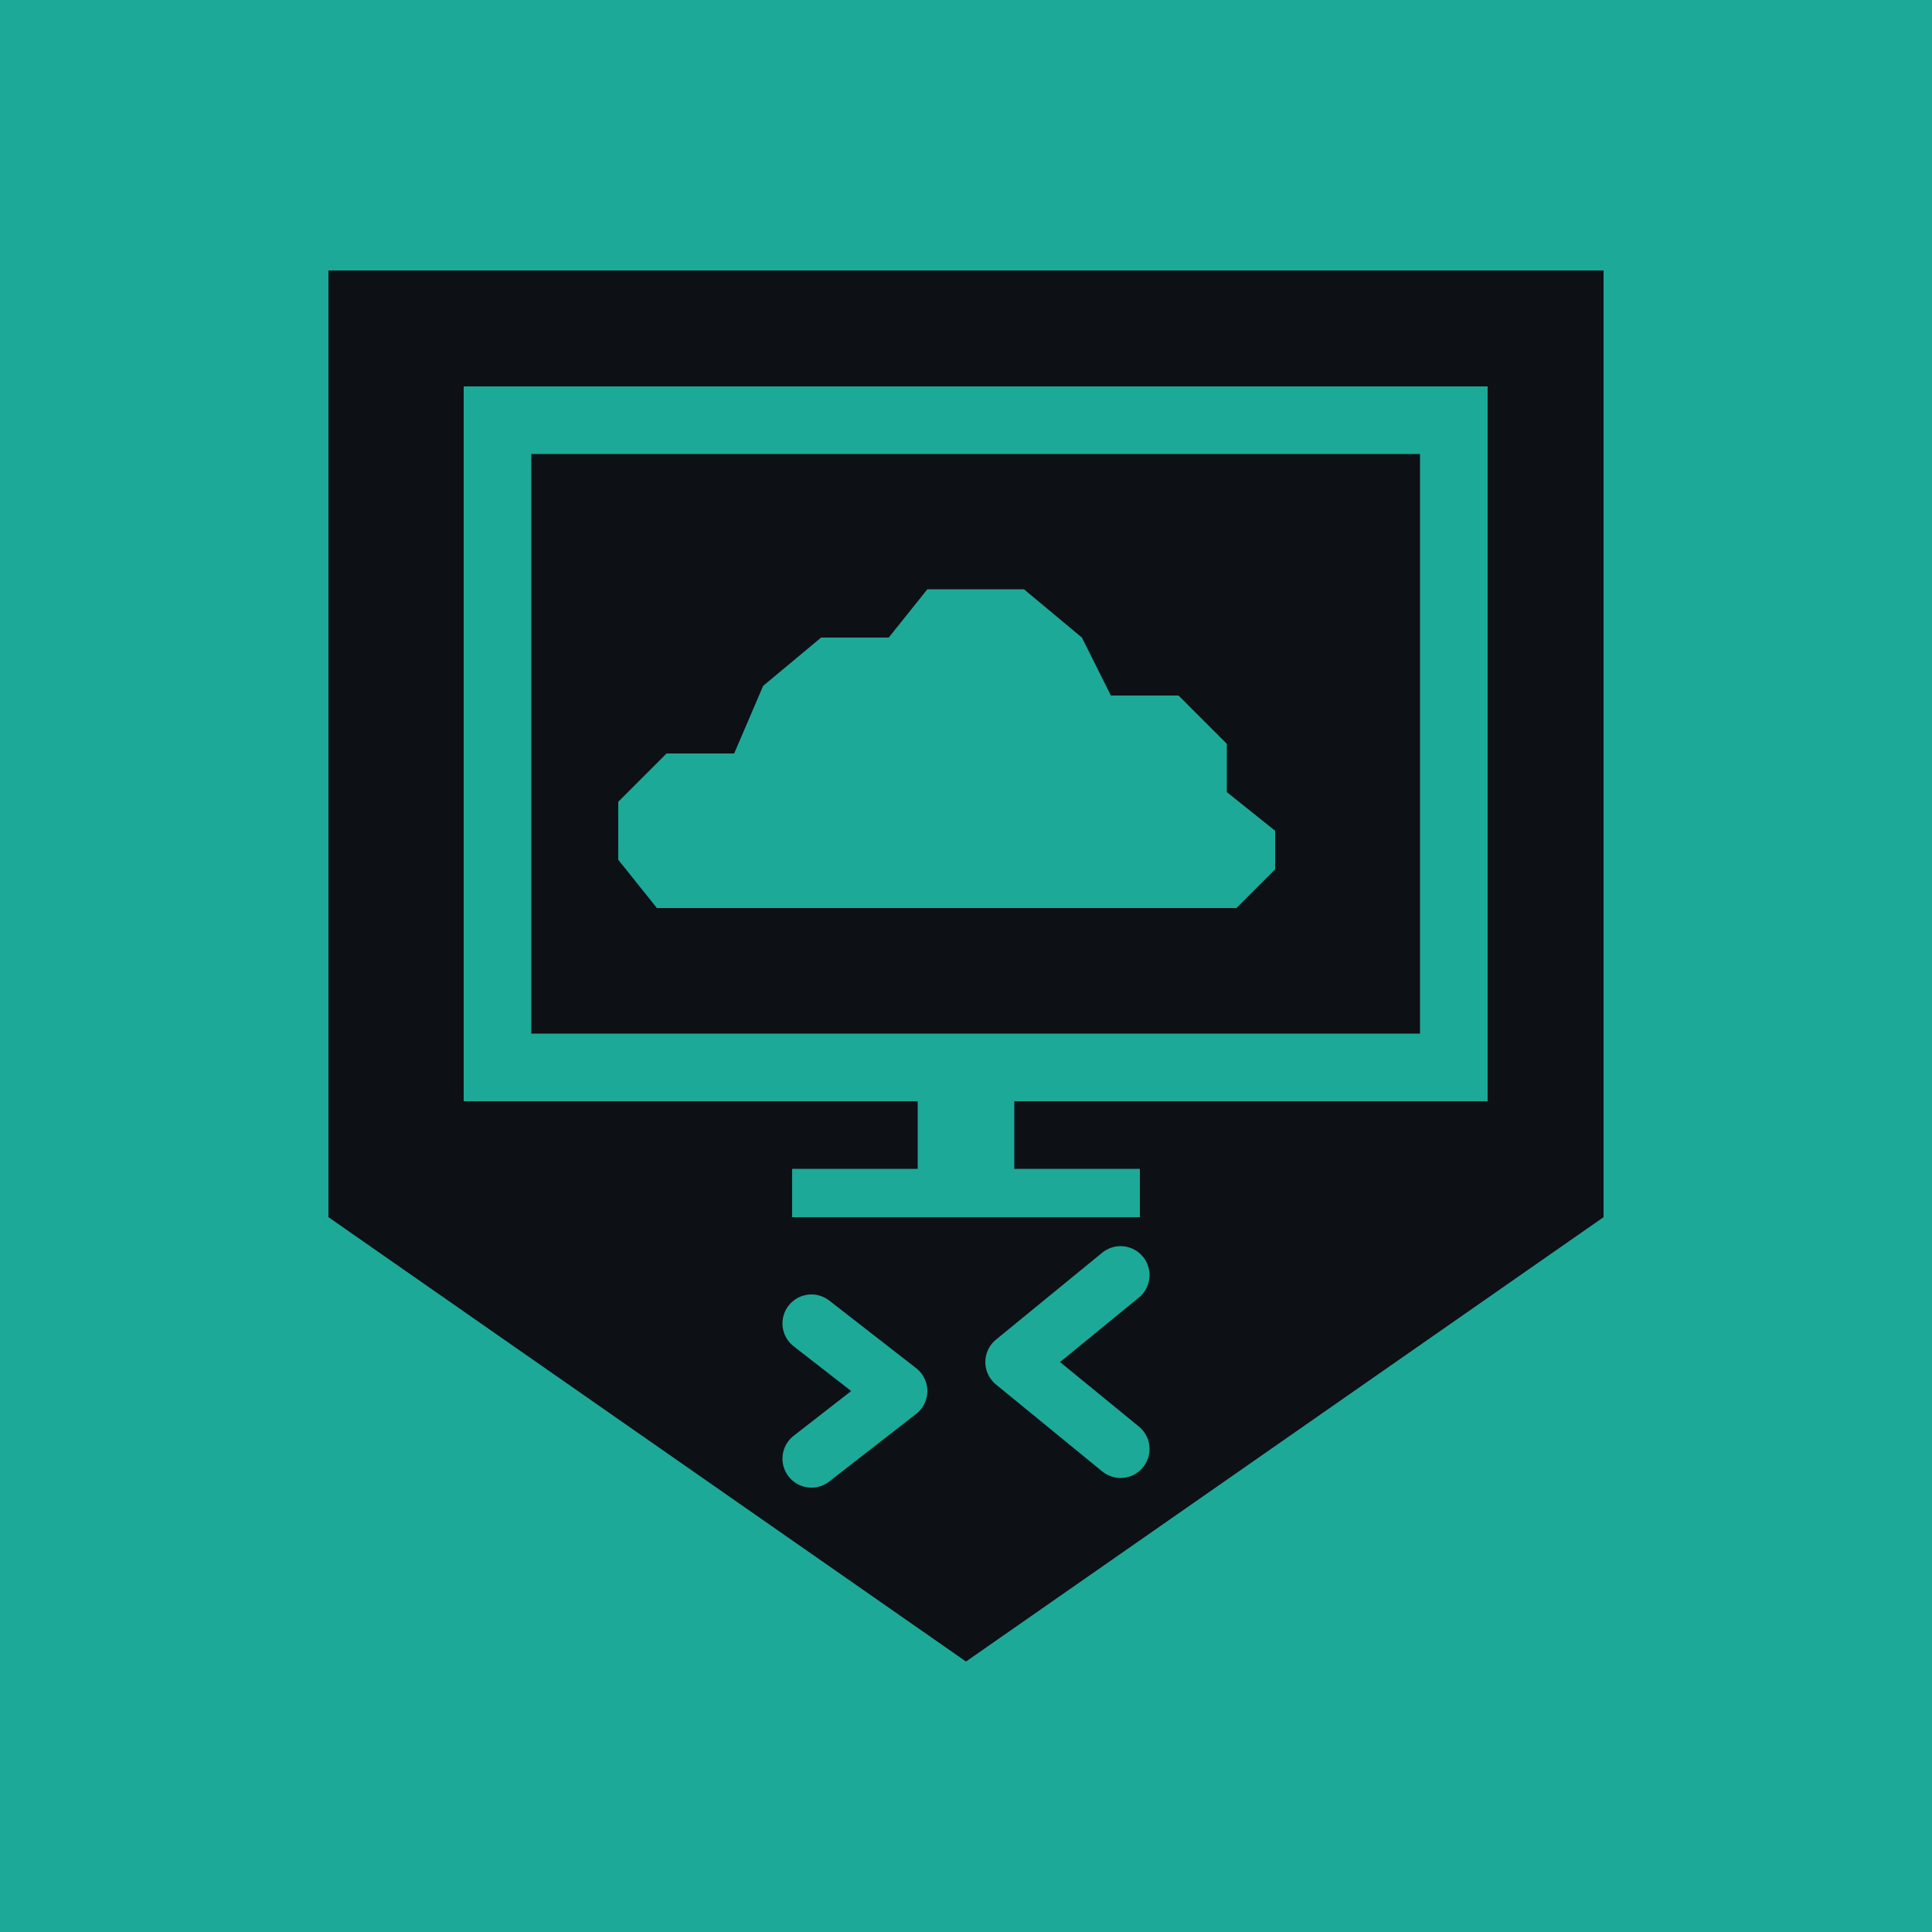
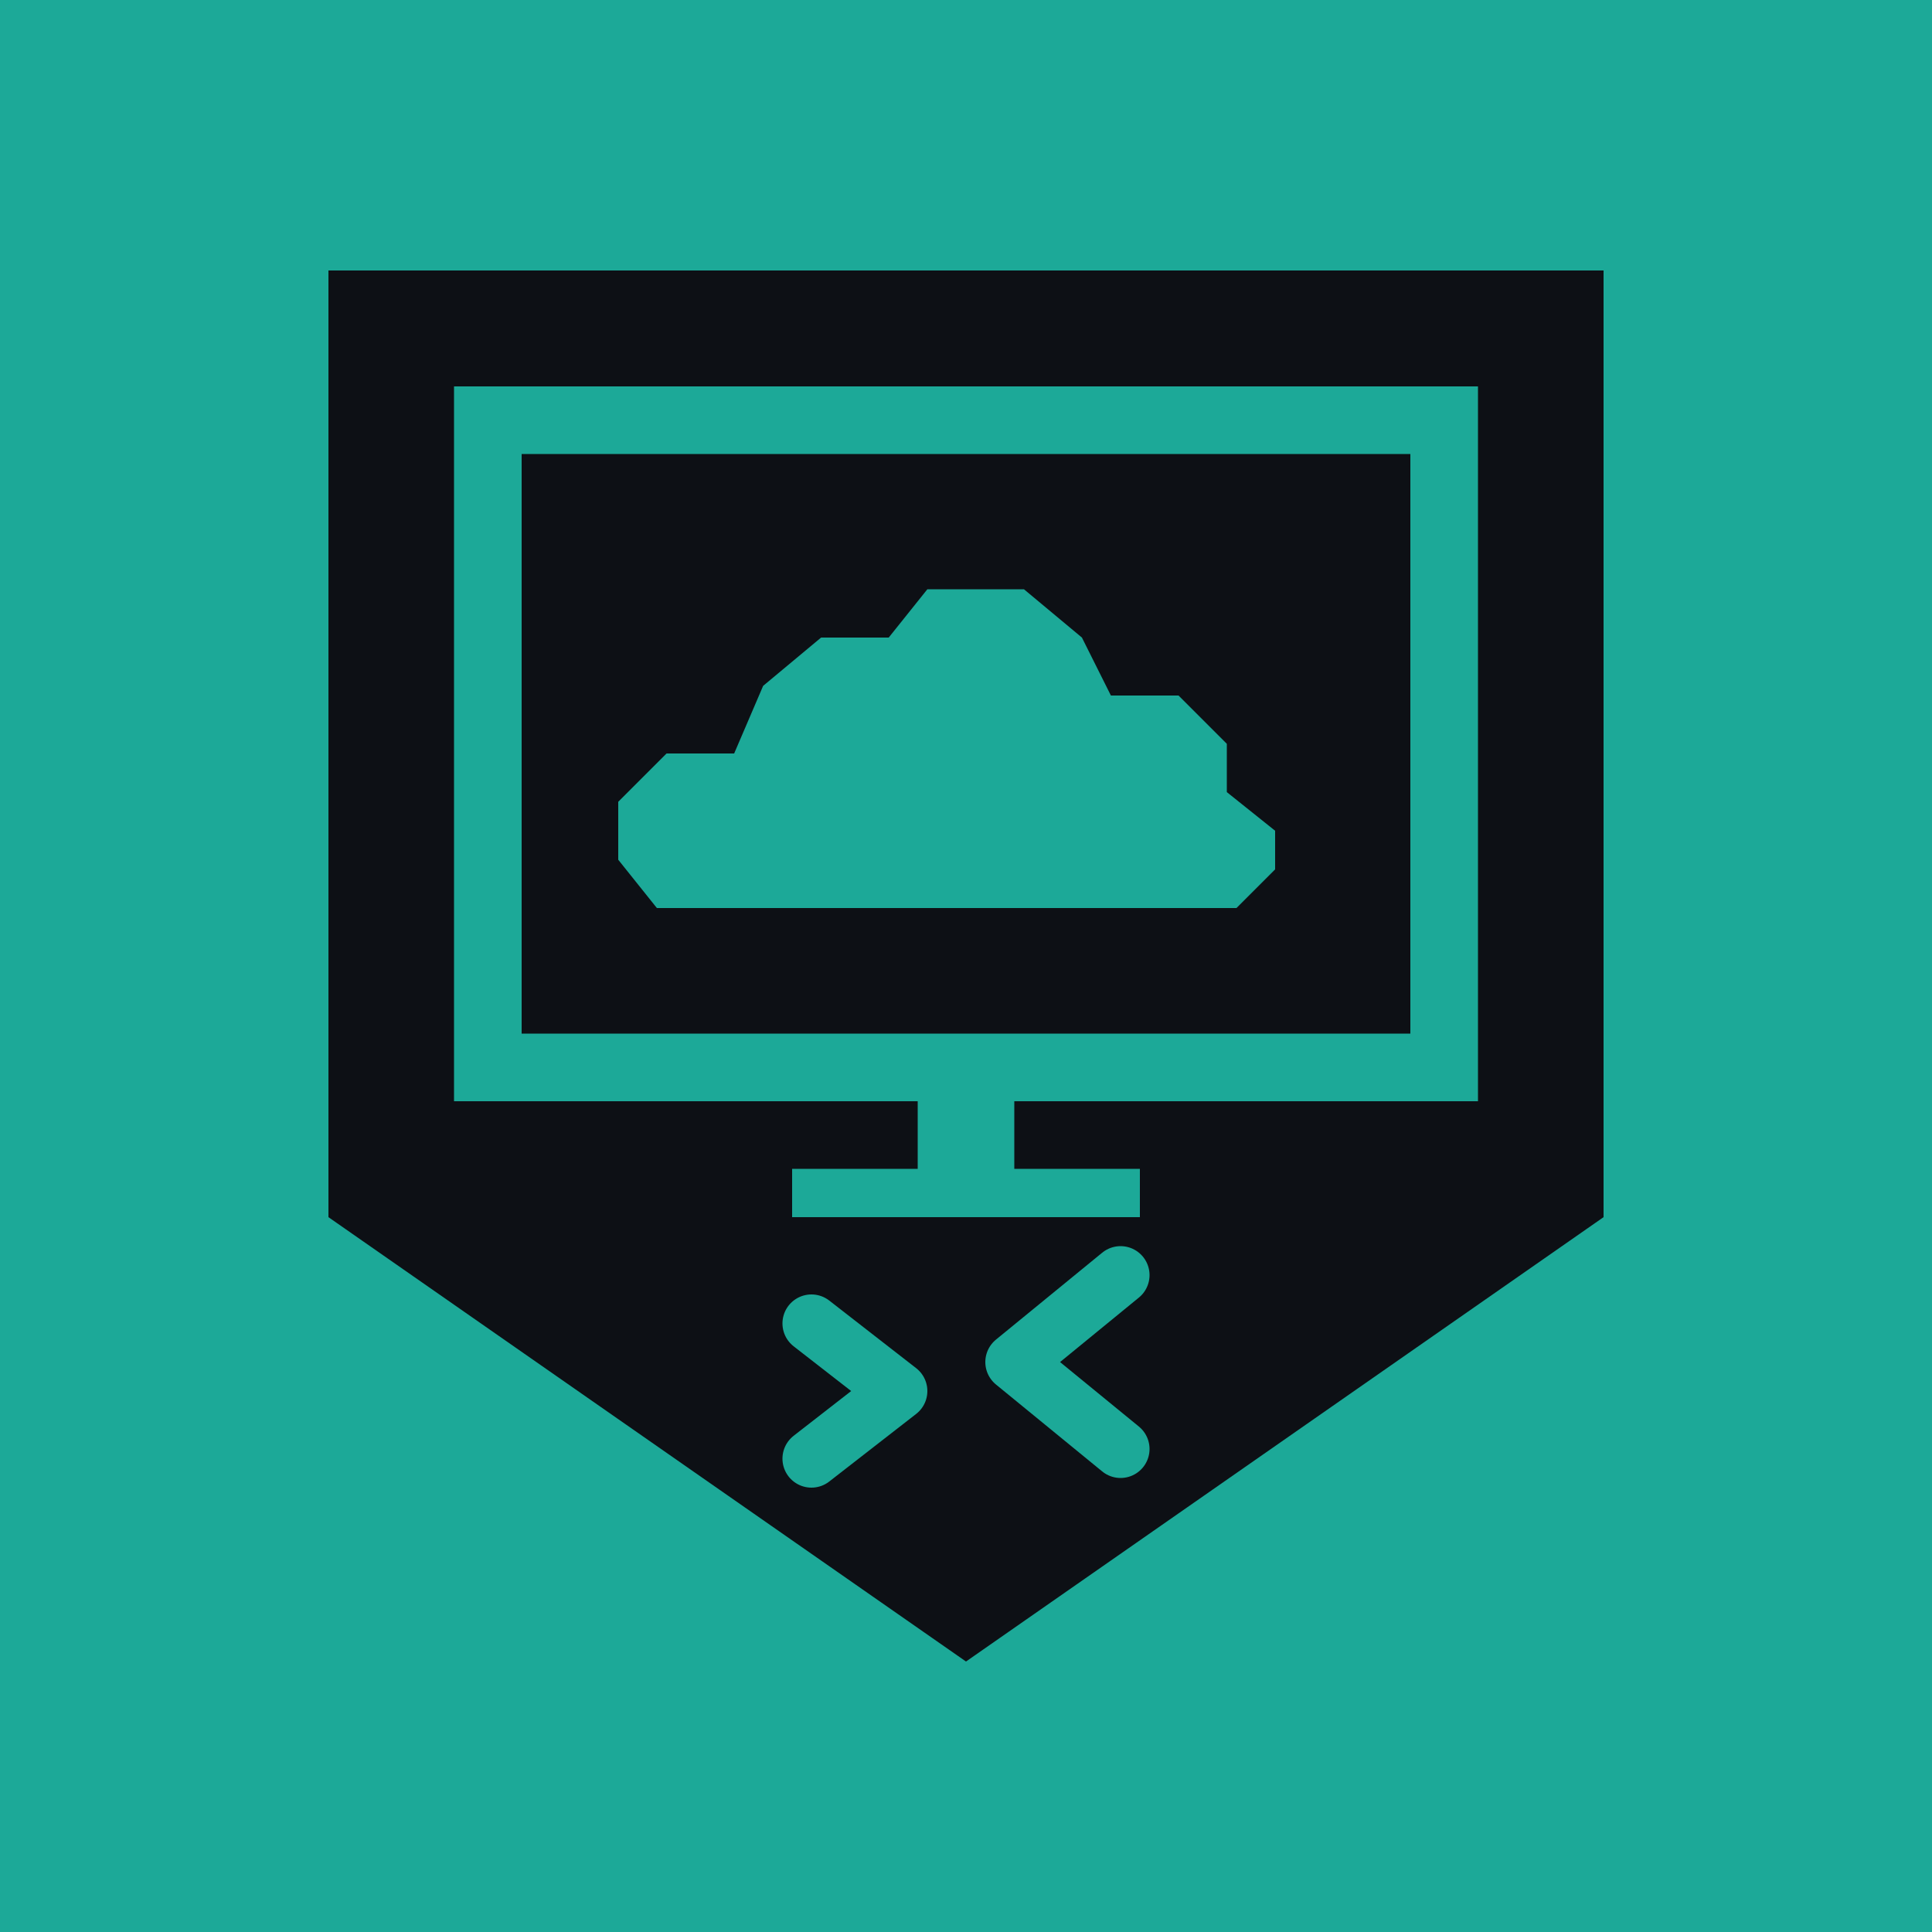
<svg xmlns="http://www.w3.org/2000/svg" viewBox="0 0 100 100" role="img" aria-label="avd-ops">
  <rect width="100" height="100" fill="#1ca998" />
  <path d="M17 14H83V63L50 86L17 63Z" fill="#0d1015" />
-   <path d="M24 20H77V57H24ZM27.5 23.5V53.5H73.5V23.5Z" fill="#1ca998" fill-rule="evenodd" />
+   <path d="M23.5 20H76.5V57H23.5ZM27 23.5V53.5H73V23.5Z" fill="#1ca998" fill-rule="evenodd" />
  <path d="M34 47L32 44.5V41.5L34.5 39H38L39.5 35.5L42.5 33H46L48 30.5H53L56 33L57.5 36H61L63.5 38.5V41L66 43V45L64 47Z" fill="#1ca998" />
  <path d="M47.5 57H52.5V60.5H59V63H41V60.5H47.5Z" fill="#1ca998" />
  <path d="M42 68.5L46.5 72L42 75.5M58 66L52.5 70.5L58 75" fill="none" stroke="#1ca998" stroke-width="3" stroke-linecap="round" stroke-linejoin="round" />
</svg>
